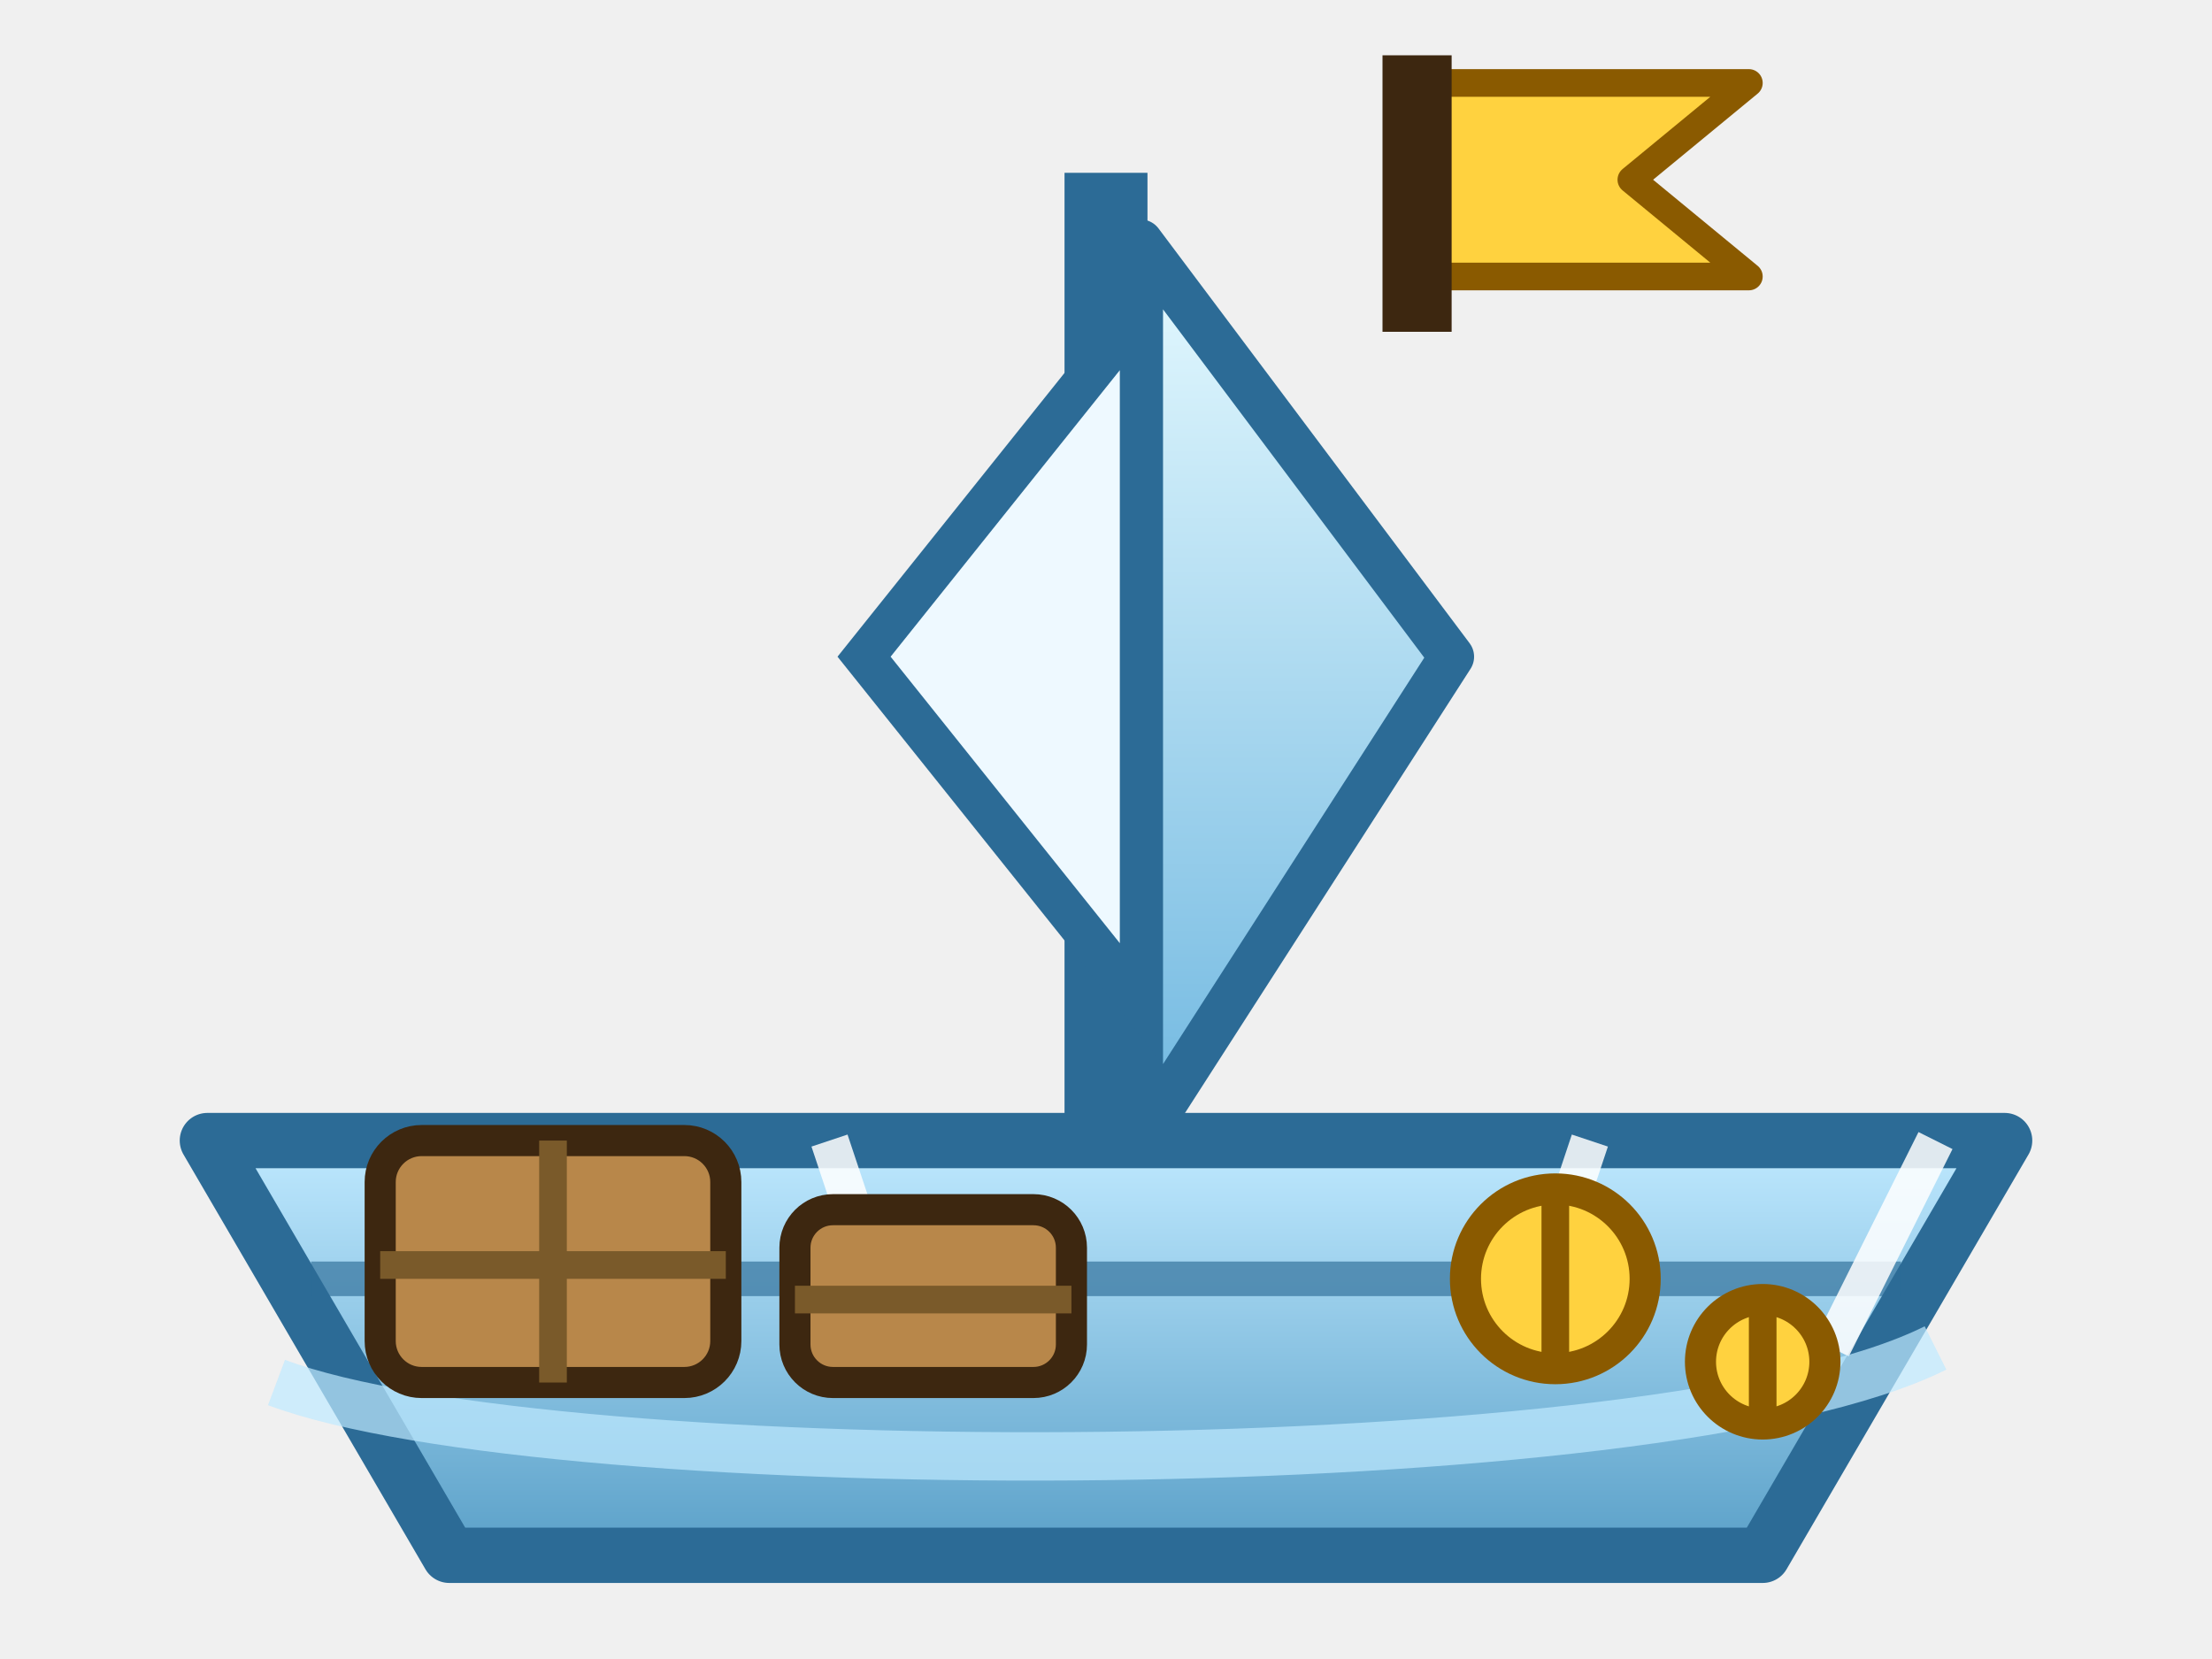
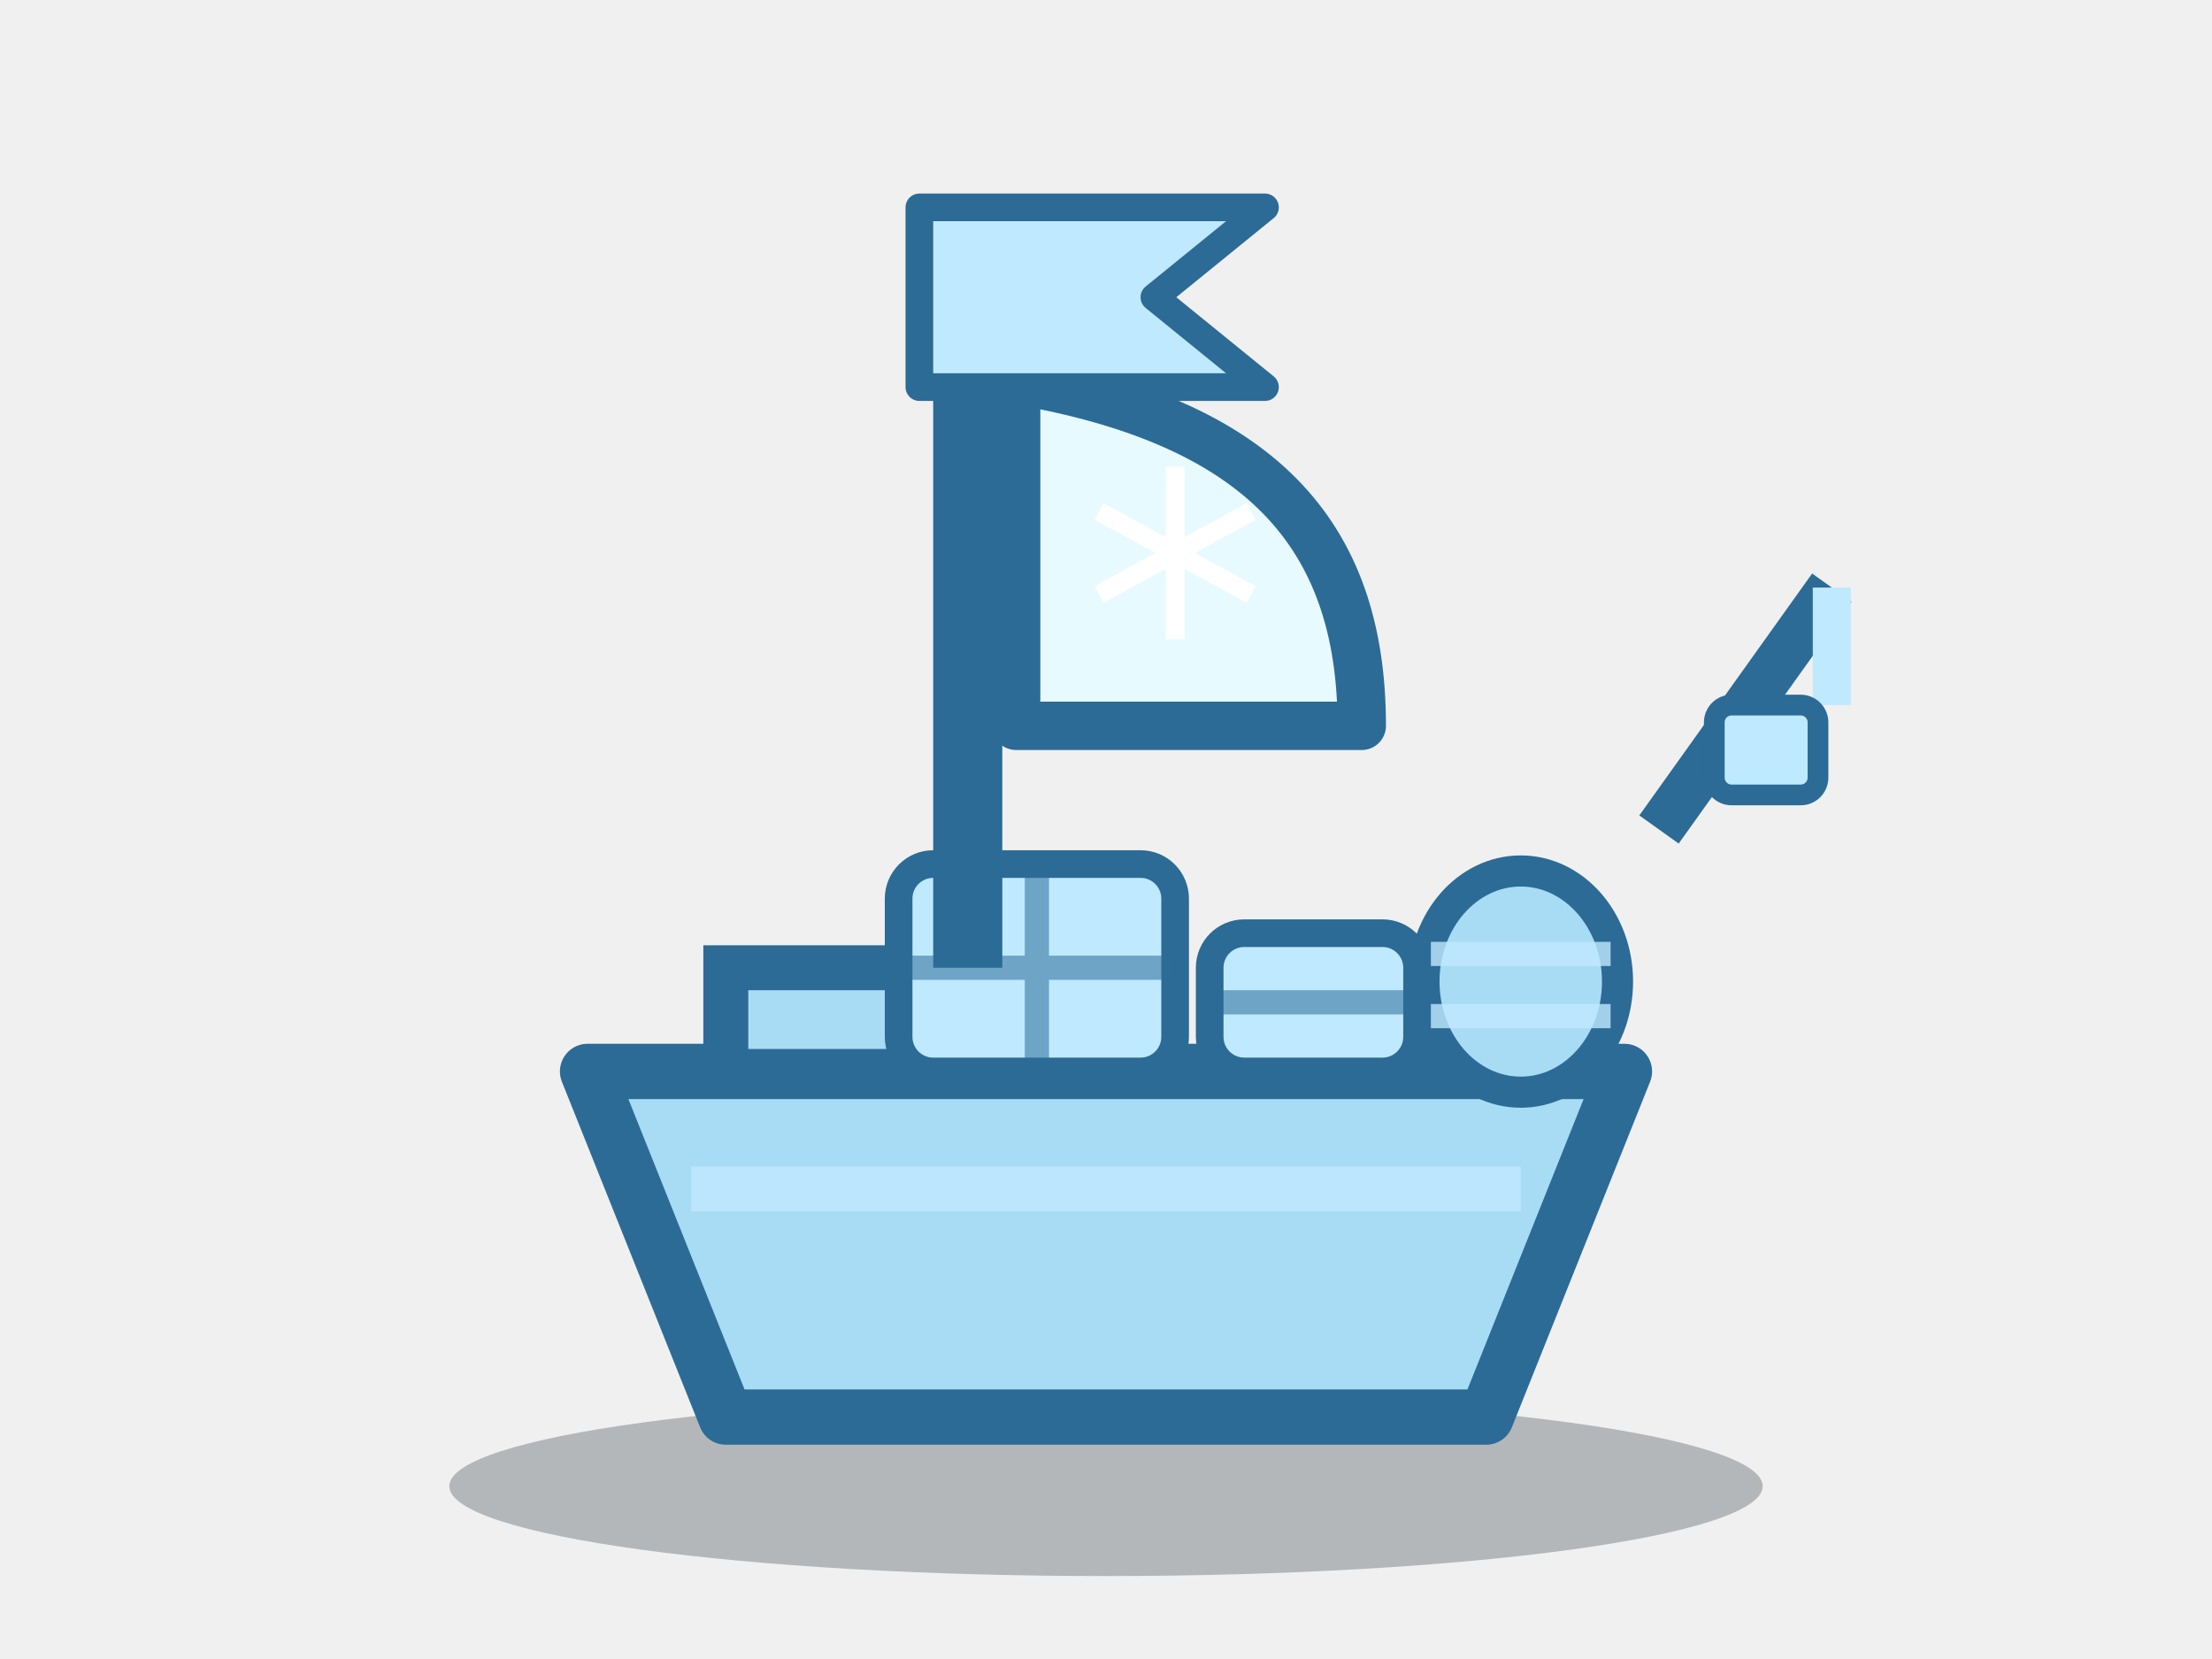
<svg xmlns="http://www.w3.org/2000/svg" viewBox="0 0 64 48" width="256" height="192">
-   <defs>
-     <linearGradient id="s" x1="0" y1="0" x2="0" y2="1">
-       <stop offset="0" stop-color="#e6faff" />
-       <stop offset="1" stop-color="#6fb7e0" />
-     </linearGradient>
-     <linearGradient id="h" x1="0" y1="0" x2="0" y2="1">
-       <stop offset="0" stop-color="#bfe9ff" />
-       <stop offset="1" stop-color="#5aa0c8" />
-     </linearGradient>
-   </defs>
-   <path d="M6 33h52l-7 12H13z" fill="url(#h)" stroke="#2c6b96" stroke-width="1.6" stroke-linejoin="round" />
-   <path d="M9 37h46" stroke="#2c6b96" stroke-width="1" opacity=".65" />
-   <rect x="30.8" y="5" width="2.4" height="28" fill="#2c6b96" />
-   <path d="M33 7l9 12-9 14z" fill="url(#s)" stroke="#2c6b96" stroke-width="1.3" stroke-linejoin="round" />
-   <path d="M33 9l-8 10 8 10z" fill="#eef9ff" stroke="#2c6b96" stroke-width="1.2" />
-   <g stroke="#ffffff" stroke-width="1.1" opacity=".85">
-     <path d="M12 33l3 6M24 33l2 6M46 33l-2 6M56 33l-3 6" />
+   <ellipse cx="32" cy="43" rx="19" ry="2.6" fill="#04121c" opacity=".26" />
+   <path d="M17 31h30l-4 10H21z" fill="#a8dcf5" stroke="#2c6b96" stroke-width="1.6" stroke-linejoin="round" />
+   <path d="M20 34.4h24" stroke="#bfe9ff" stroke-width="1.3" opacity=".8" />
+   <path d="M21 31v-3h8v3z" fill="#a8dcf5" stroke="#2c6b96" stroke-width="1.3" />
+   <g fill="#bfe9ff" stroke="#2c6b96" stroke-width=".8">
+     <rect x="26" y="25" width="8" height="6" rx="1" />
+     <rect x="35" y="27" width="6" height="4" rx="1" />
  </g>
-   <path d="M8 40c8 3 40 3 48-1" stroke="#bfe9ff" stroke-width="1.4" fill="none" opacity=".7" />
-   <g stroke="#3d2710" stroke-width=".9" stroke-linejoin="round">
-     <g fill="#b8874a">
-       <rect x="11" y="33" width="10" height="7" rx="1.2" />
-       <rect x="23" y="35" width="8" height="5" rx="1.1" />
+   <path d="M26 28h8M30 25v6M35 29h6" stroke="#2c6b96" stroke-width=".7" opacity=".55" fill="none" />
+   <ellipse cx="44" cy="28.4" rx="2.8" ry="3.2" fill="#a8dcf5" stroke="#2c6b96" stroke-width=".9" />
+   <path d="M41.4 27.6h5.2M41.4 29.4h5.2" stroke="#bfe9ff" stroke-width=".7" opacity=".8" />
+   <rect x="27" y="9" width="2" height="19" fill="#2c6b96" />
+   <path d="M29.4 11c7 1.2 10 4.4 10 10h-10z" fill="#e6faff" stroke="#2c6b96" stroke-width="1.4" stroke-linejoin="round" />
+   <g transform="translate(31 13) scale(.5)">
+     <g stroke="#ffffff" stroke-width="1.1" fill="none">
+       <path d="M6 1v10M1.6 3.6l8.8 4.8M10.4 3.6L1.6 8.4" />
    </g>
-     <g fill="none" stroke="#7a5a2a" stroke-width=".8">
-       <path d="M11 36.6h10M16 33v7M23 37.6h8" />
-     </g>
-     <g fill="#ffd23f" stroke="#8a5a00">
-       <circle cx="45" cy="37" r="2.6" />
-       <circle cx="51" cy="39.4" r="1.8" />
-     </g>
-     <path d="M45 34.4v5.2M51 37.6v3.6" stroke="#8a5a00" stroke-width=".8" fill="none" />
-     <path d="M40.6 2.4h10l-3.4 2.8 3.4 2.8h-10z" fill="#ffd23f" stroke="#8a5a00" stroke-width=".8" />
-     <path d="M40 1.6h2v8h-2z" fill="#3d2710" stroke="none" />
  </g>
+   <path d="M48 24l5-7" stroke="#2c6b96" stroke-width="1.4" />
+   <path d="M53 17v3.4" stroke="#bfe9ff" stroke-width="1.1" />
+   <rect x="49.6" y="20.4" width="3" height="2.6" rx=".5" fill="#bfe9ff" stroke="#2c6b96" stroke-width=".6" />
+   <path d="M26.6 6h10l-3.2 2.6 3.2 2.6h-10z" fill="#bfe9ff" stroke="#2c6b96" stroke-width=".8" stroke-linejoin="round" />
</svg>
